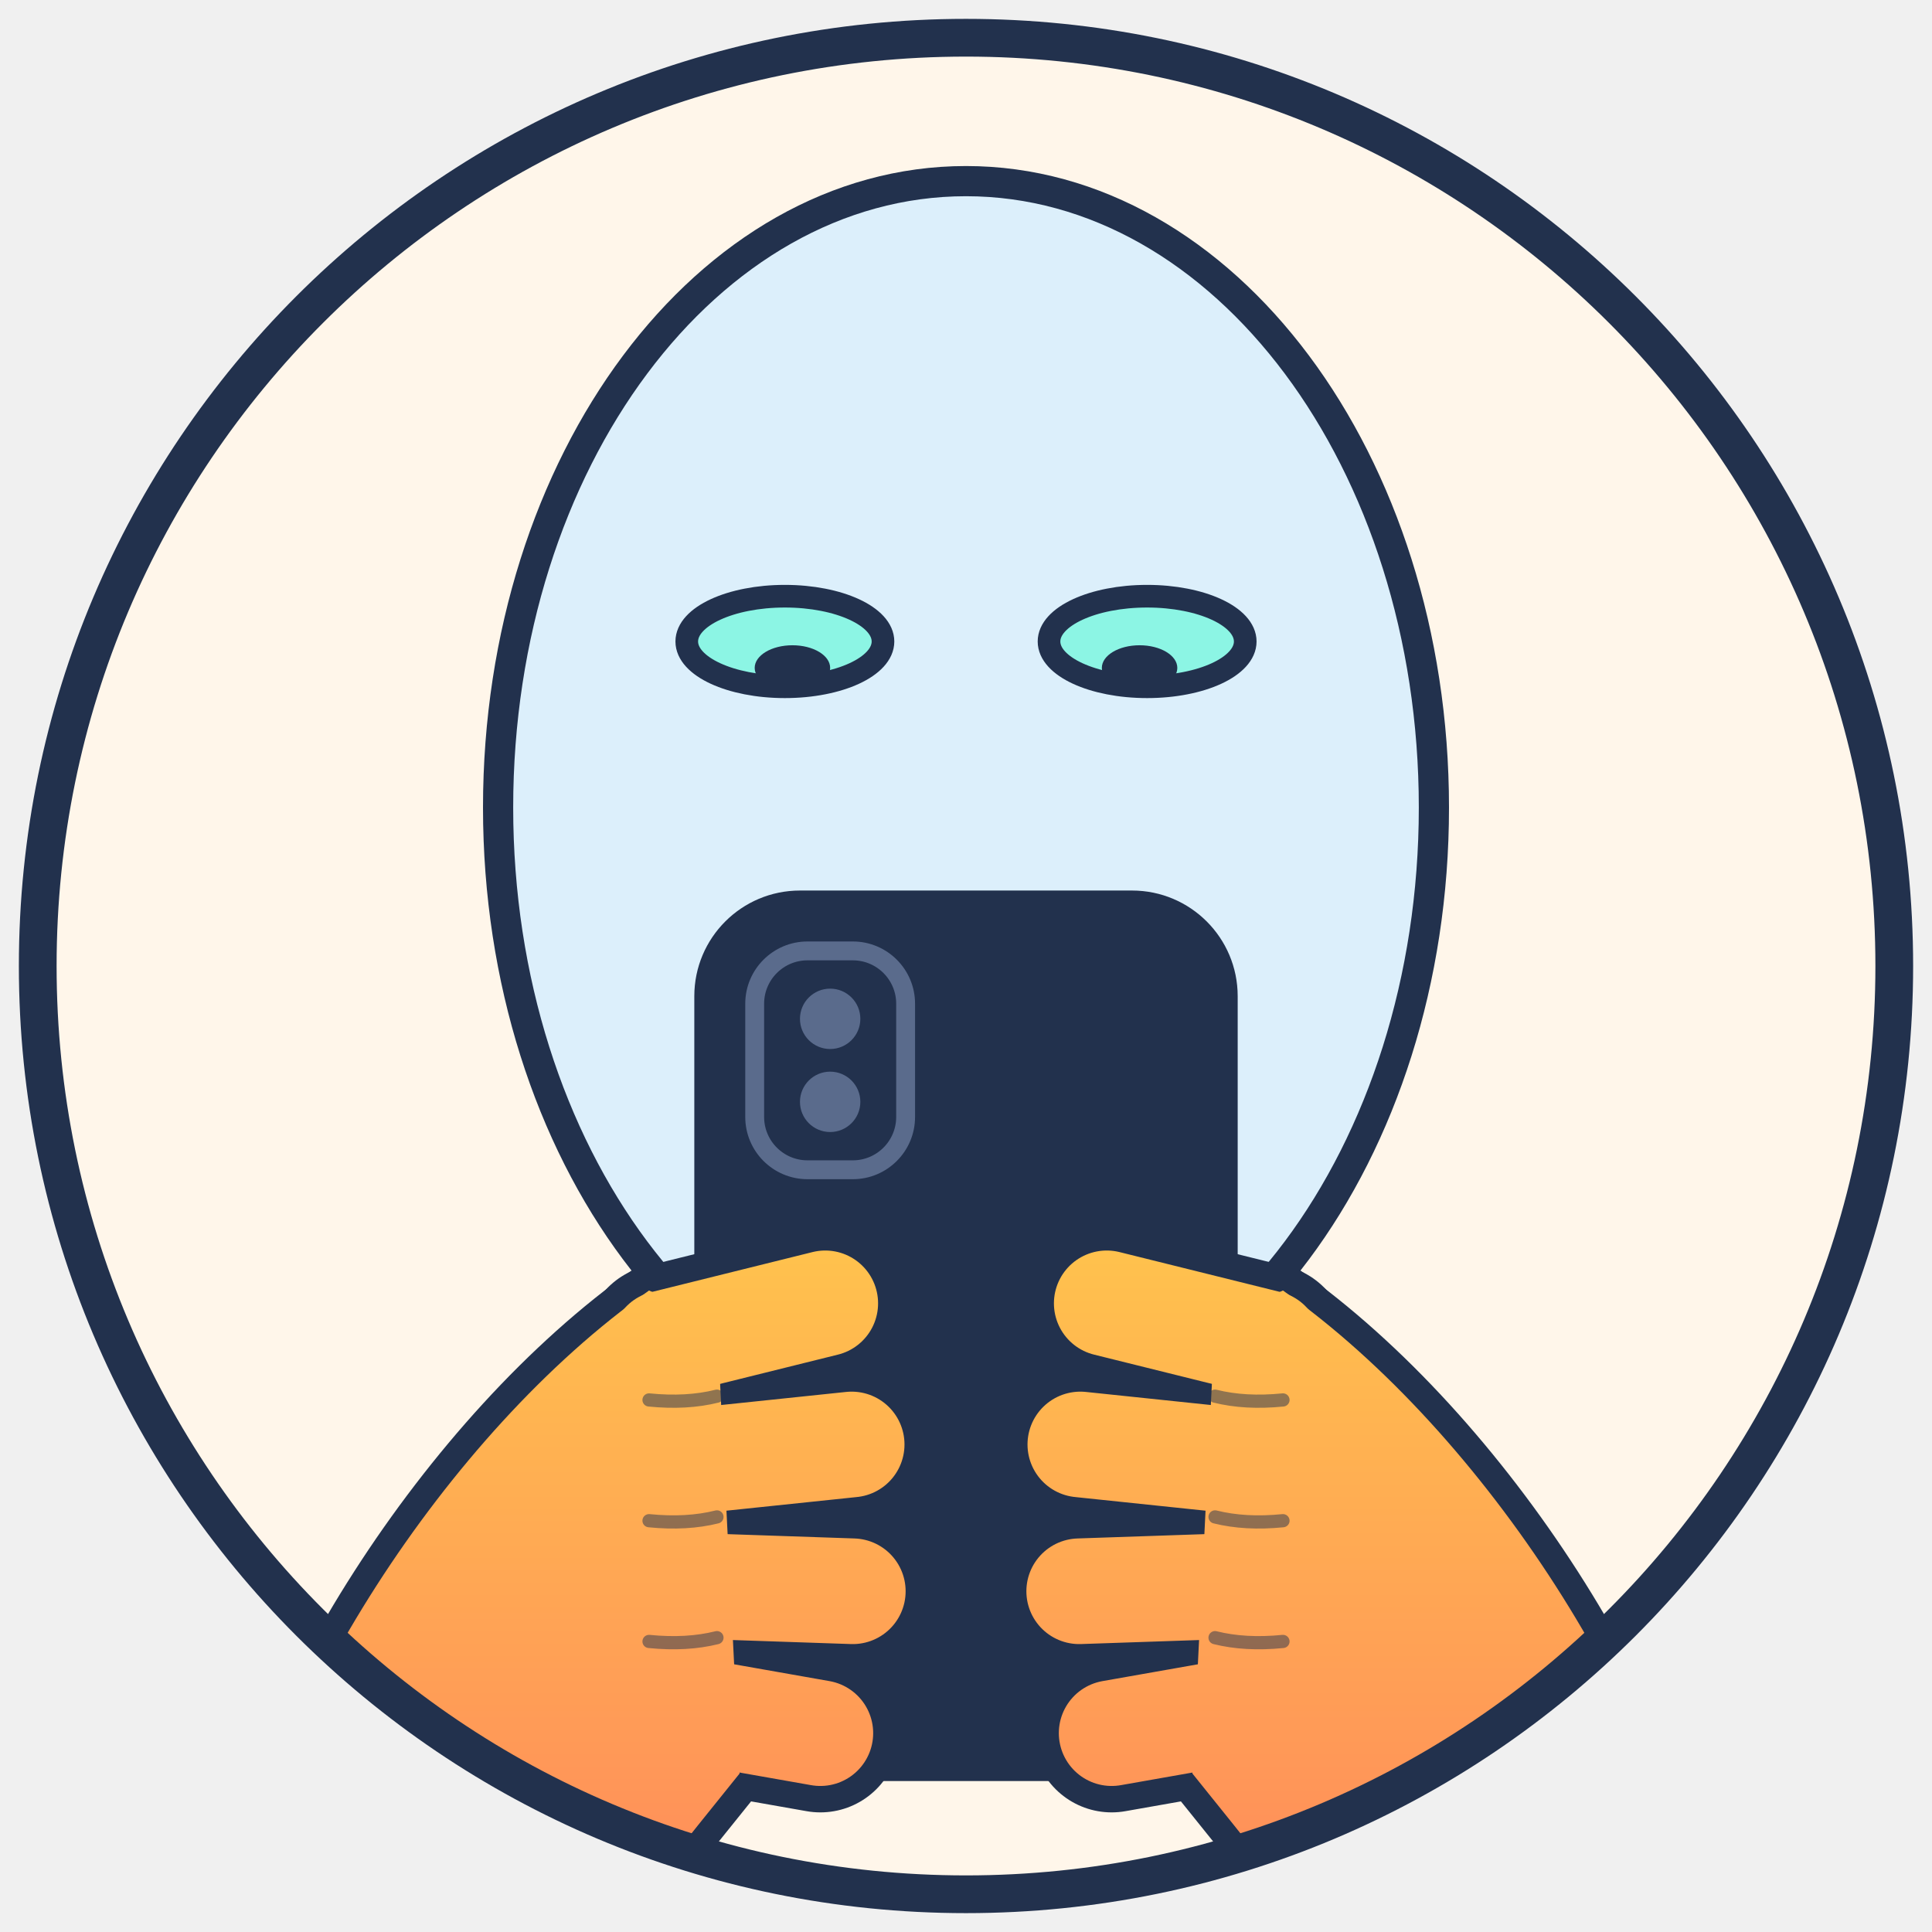
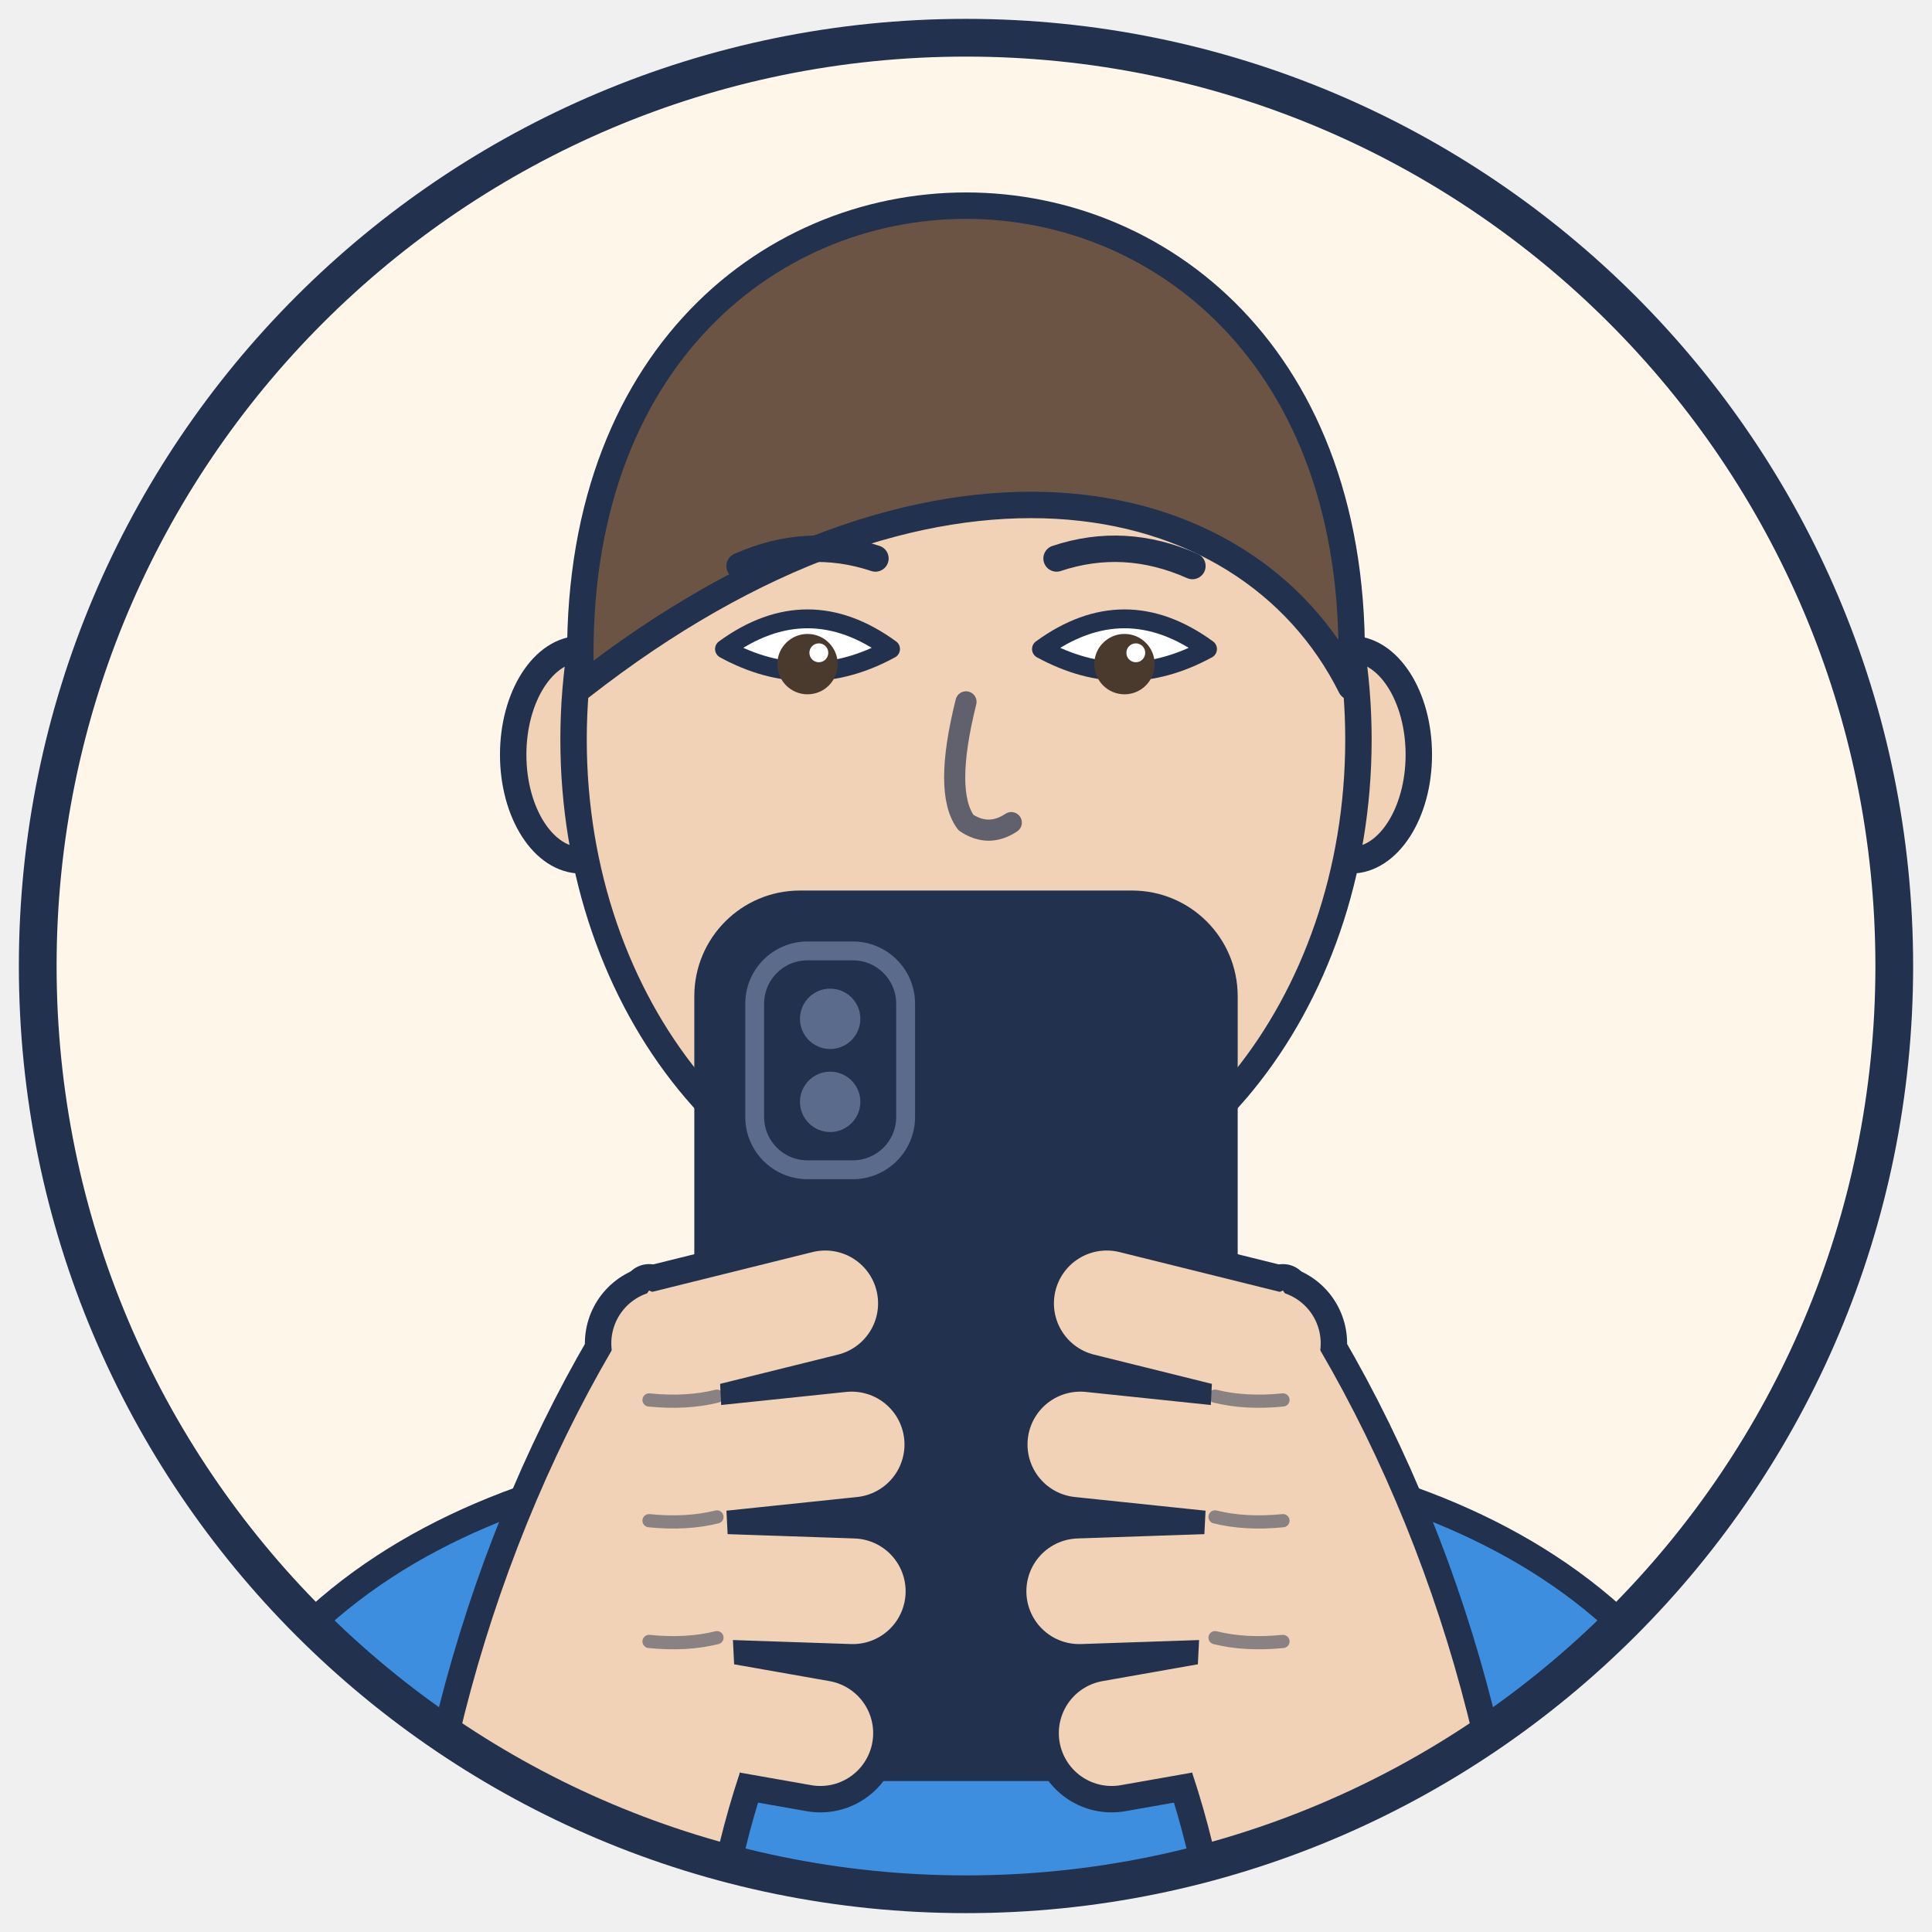
<svg xmlns="http://www.w3.org/2000/svg" width="512" height="512" viewBox="0 0 512 512">
  <defs>
    <linearGradient id="main" x1="0" y1="330" x2="0" y2="512" gradientUnits="userSpaceOnUse">
      <stop offset="0" stop-color="#FFC24D" />
      <stop offset="1" stop-color="#FF8A5B" />
    </linearGradient>
    <linearGradient id="ecran" x1="0" y1="0" x2="0" y2="1">
      <stop offset="0" stop-color="#7EC8F2" />
      <stop offset="1" stop-color="#FFD9A8" />
    </linearGradient>
    <linearGradient id="soleil" x1="0" y1="0" x2="0" y2="1">
      <stop offset="0" stop-color="#FFC24D" />
      <stop offset="1" stop-color="#FF8A5B" />
    </linearGradient>
  </defs>
  <clipPath id="rond">
    <circle cx="256" cy="256" r="246" />
  </clipPath>
  <g clip-path="url(#rond)">
    <circle cx="256" cy="256" r="246" fill="#FFF6EA" />
-     <ellipse cx="256" cy="214" rx="124" ry="166" fill="#DCEFFB" stroke="#22314D" stroke-width="8" />
-     <ellipse cx="208" cy="170" rx="26" ry="12" fill="#8CF5E4" stroke="#22314D" stroke-width="6" />
-     <ellipse cx="304" cy="170" rx="26" ry="12" fill="#8CF5E4" stroke="#22314D" stroke-width="6" />
-     <ellipse cx="210" cy="177" rx="10" ry="6" fill="#22314D" />
-     <ellipse cx="302" cy="177" rx="10" ry="6" fill="#22314D" />
+     <path d="M40 540 C40 430 120 392 200 384 L312 384 C392 392 472 430 472 540 Z" fill="#3E8EE0" stroke="#22314D" stroke-width="7" stroke-linejoin="round" />
+     <rect x="222" y="300" width="68" height="96" rx="20" fill="#E2B996" stroke="#22314D" stroke-width="7" />
+     <ellipse cx="154" cy="200" rx="18" ry="28" fill="#F2D2B6" stroke="#22314D" stroke-width="7" />
+     <ellipse cx="358" cy="200" rx="18" ry="28" fill="#F2D2B6" stroke="#22314D" stroke-width="7" />
+     <ellipse cx="256" cy="196" rx="104" ry="128" fill="#F2D2B6" stroke="#22314D" stroke-width="7" />
+     <path d="M154 182 C146 12 366 12 358 182 C330 126 246 110 154 182 Z" fill="#6B5444" stroke="#22314D" stroke-width="7" stroke-linejoin="round" />
+     <path d="M196 150 Q214 142 232 148 M280 148 Q298 142 316 150" fill="none" stroke="#22314D" stroke-width="7" stroke-linecap="round" />
+     <path d="M256 186 Q250 210 256 218 Q262 222 268 218" fill="none" stroke="#22314D" stroke-width="5.6" stroke-linecap="round" stroke-linejoin="round" opacity=".7" />
+     <path d="M192 172 Q214 156 236 172 Q214 184 192 172 Z" fill="#FFFFFF" stroke="#22314D" stroke-width="5" stroke-linejoin="round" />
+     <circle cx="214" cy="176" r="8" fill="#4A3A2E" />
+     <circle cx="217" cy="173" r="2.5" fill="#FFFFFF" />
+     <path d="M276 172 Q298 156 320 172 Q298 184 276 172 Z" fill="#FFFFFF" stroke="#22314D" stroke-width="5" stroke-linejoin="round" />
+     <circle cx="298" cy="176" r="8" fill="#4A3A2E" />
+     <circle cx="301" cy="173" r="2.5" fill="#FFFFFF" />
    <rect x="184" y="236" width="144" height="236" rx="28" fill="#22314D" stroke="#22314D" stroke-width="0" />
    <rect x="200" y="252" width="40" height="58" rx="14" fill="none" stroke="#5A6B8C" stroke-width="5" />
    <circle cx="220" cy="270" r="8" fill="#5A6B8C" />
    <circle cx="220" cy="292" r="8" fill="#5A6B8C" />
    <g>
      <line x1="176" y1="356" x2="218.7" y2="345.4" stroke="#22314D" stroke-width="42" stroke-linecap="round" />
      <line x1="176" y1="388" x2="225.7" y2="382.8" stroke="#22314D" stroke-width="42" stroke-linecap="round" />
      <line x1="176" y1="420" x2="226.0" y2="421.7" stroke="#22314D" stroke-width="42" stroke-linecap="round" />
      <line x1="176" y1="452" x2="217.4" y2="459.3" stroke="#22314D" stroke-width="42" stroke-linecap="round" />
-       <path d="M62 512 C70 456 118 380 172 342 L190 350 L196 470 C180 490 168 504 166 512 Z" fill="#22314D" stroke="#22314D" stroke-width="14" stroke-linejoin="round" />
-       <line x1="176" y1="356" x2="218.7" y2="345.4" stroke="url(#main)" stroke-width="28" stroke-linecap="round" />
-       <line x1="176" y1="388" x2="225.7" y2="382.8" stroke="url(#main)" stroke-width="28" stroke-linecap="round" />
-       <line x1="176" y1="420" x2="226.0" y2="421.7" stroke="url(#main)" stroke-width="28" stroke-linecap="round" />
-       <line x1="176" y1="452" x2="217.4" y2="459.3" stroke="url(#main)" stroke-width="28" stroke-linecap="round" />
-       <path d="M62 512 C70 456 118 380 172 342 L190 350 L196 470 C180 490 168 504 166 512 Z" fill="url(#main)" />
+       <path d="M112 540 C112 470 136 396 172 342 L190 350 L196 470 C188 494 184 520 184 540 Z" fill="#22314D" stroke="#22314D" stroke-width="14" stroke-linejoin="round" />
+       <line x1="176" y1="356" x2="218.7" y2="345.4" stroke="#F2D2B6" stroke-width="28" stroke-linecap="round" />
+       <line x1="176" y1="388" x2="225.7" y2="382.8" stroke="#F2D2B6" stroke-width="28" stroke-linecap="round" />
+       <line x1="176" y1="420" x2="226.0" y2="421.7" stroke="#F2D2B6" stroke-width="28" stroke-linecap="round" />
+       <line x1="176" y1="452" x2="217.4" y2="459.3" stroke="#F2D2B6" stroke-width="28" stroke-linecap="round" />
+       <path d="M112 540 C112 470 136 396 172 342 L190 350 L196 470 C188 494 184 520 184 540 Z" fill="#F2D2B6" />
      <path d="M172 371 Q182 372 190 370" fill="none" stroke="#22314D" stroke-width="3.5" stroke-linecap="round" opacity=".5" />
      <path d="M172 403 Q182 404 190 402" fill="none" stroke="#22314D" stroke-width="3.5" stroke-linecap="round" opacity=".5" />
      <path d="M172 435 Q182 436 190 434" fill="none" stroke="#22314D" stroke-width="3.5" stroke-linecap="round" opacity=".5" />
    </g>
    <g transform="translate(512 0) scale(-1 1)">
      <line x1="176" y1="356" x2="218.7" y2="345.4" stroke="#22314D" stroke-width="42" stroke-linecap="round" />
      <line x1="176" y1="388" x2="225.7" y2="382.8" stroke="#22314D" stroke-width="42" stroke-linecap="round" />
      <line x1="176" y1="420" x2="226.0" y2="421.7" stroke="#22314D" stroke-width="42" stroke-linecap="round" />
      <line x1="176" y1="452" x2="217.4" y2="459.3" stroke="#22314D" stroke-width="42" stroke-linecap="round" />
-       <path d="M62 512 C70 456 118 380 172 342 L190 350 L196 470 C180 490 168 504 166 512 Z" fill="#22314D" stroke="#22314D" stroke-width="14" stroke-linejoin="round" />
-       <line x1="176" y1="356" x2="218.7" y2="345.4" stroke="url(#main)" stroke-width="28" stroke-linecap="round" />
-       <line x1="176" y1="388" x2="225.7" y2="382.8" stroke="url(#main)" stroke-width="28" stroke-linecap="round" />
-       <line x1="176" y1="420" x2="226.0" y2="421.7" stroke="url(#main)" stroke-width="28" stroke-linecap="round" />
-       <line x1="176" y1="452" x2="217.4" y2="459.3" stroke="url(#main)" stroke-width="28" stroke-linecap="round" />
-       <path d="M62 512 C70 456 118 380 172 342 L190 350 L196 470 C180 490 168 504 166 512 Z" fill="url(#main)" />
+       <path d="M112 540 C112 470 136 396 172 342 L190 350 L196 470 C188 494 184 520 184 540 Z" fill="#22314D" stroke="#22314D" stroke-width="14" stroke-linejoin="round" />
+       <line x1="176" y1="356" x2="218.7" y2="345.4" stroke="#F2D2B6" stroke-width="28" stroke-linecap="round" />
+       <line x1="176" y1="388" x2="225.7" y2="382.8" stroke="#F2D2B6" stroke-width="28" stroke-linecap="round" />
+       <line x1="176" y1="420" x2="226.0" y2="421.7" stroke="#F2D2B6" stroke-width="28" stroke-linecap="round" />
+       <line x1="176" y1="452" x2="217.4" y2="459.3" stroke="#F2D2B6" stroke-width="28" stroke-linecap="round" />
+       <path d="M112 540 C112 470 136 396 172 342 L190 350 L196 470 C188 494 184 520 184 540 Z" fill="#F2D2B6" />
      <path d="M172 371 Q182 372 190 370" fill="none" stroke="#22314D" stroke-width="3.5" stroke-linecap="round" opacity=".5" />
      <path d="M172 403 Q182 404 190 402" fill="none" stroke="#22314D" stroke-width="3.5" stroke-linecap="round" opacity=".5" />
      <path d="M172 435 Q182 436 190 434" fill="none" stroke="#22314D" stroke-width="3.5" stroke-linecap="round" opacity=".5" />
    </g>
  </g>
  <circle cx="256" cy="256" r="246" fill="none" stroke="#22314D" stroke-width="10" />
</svg>
